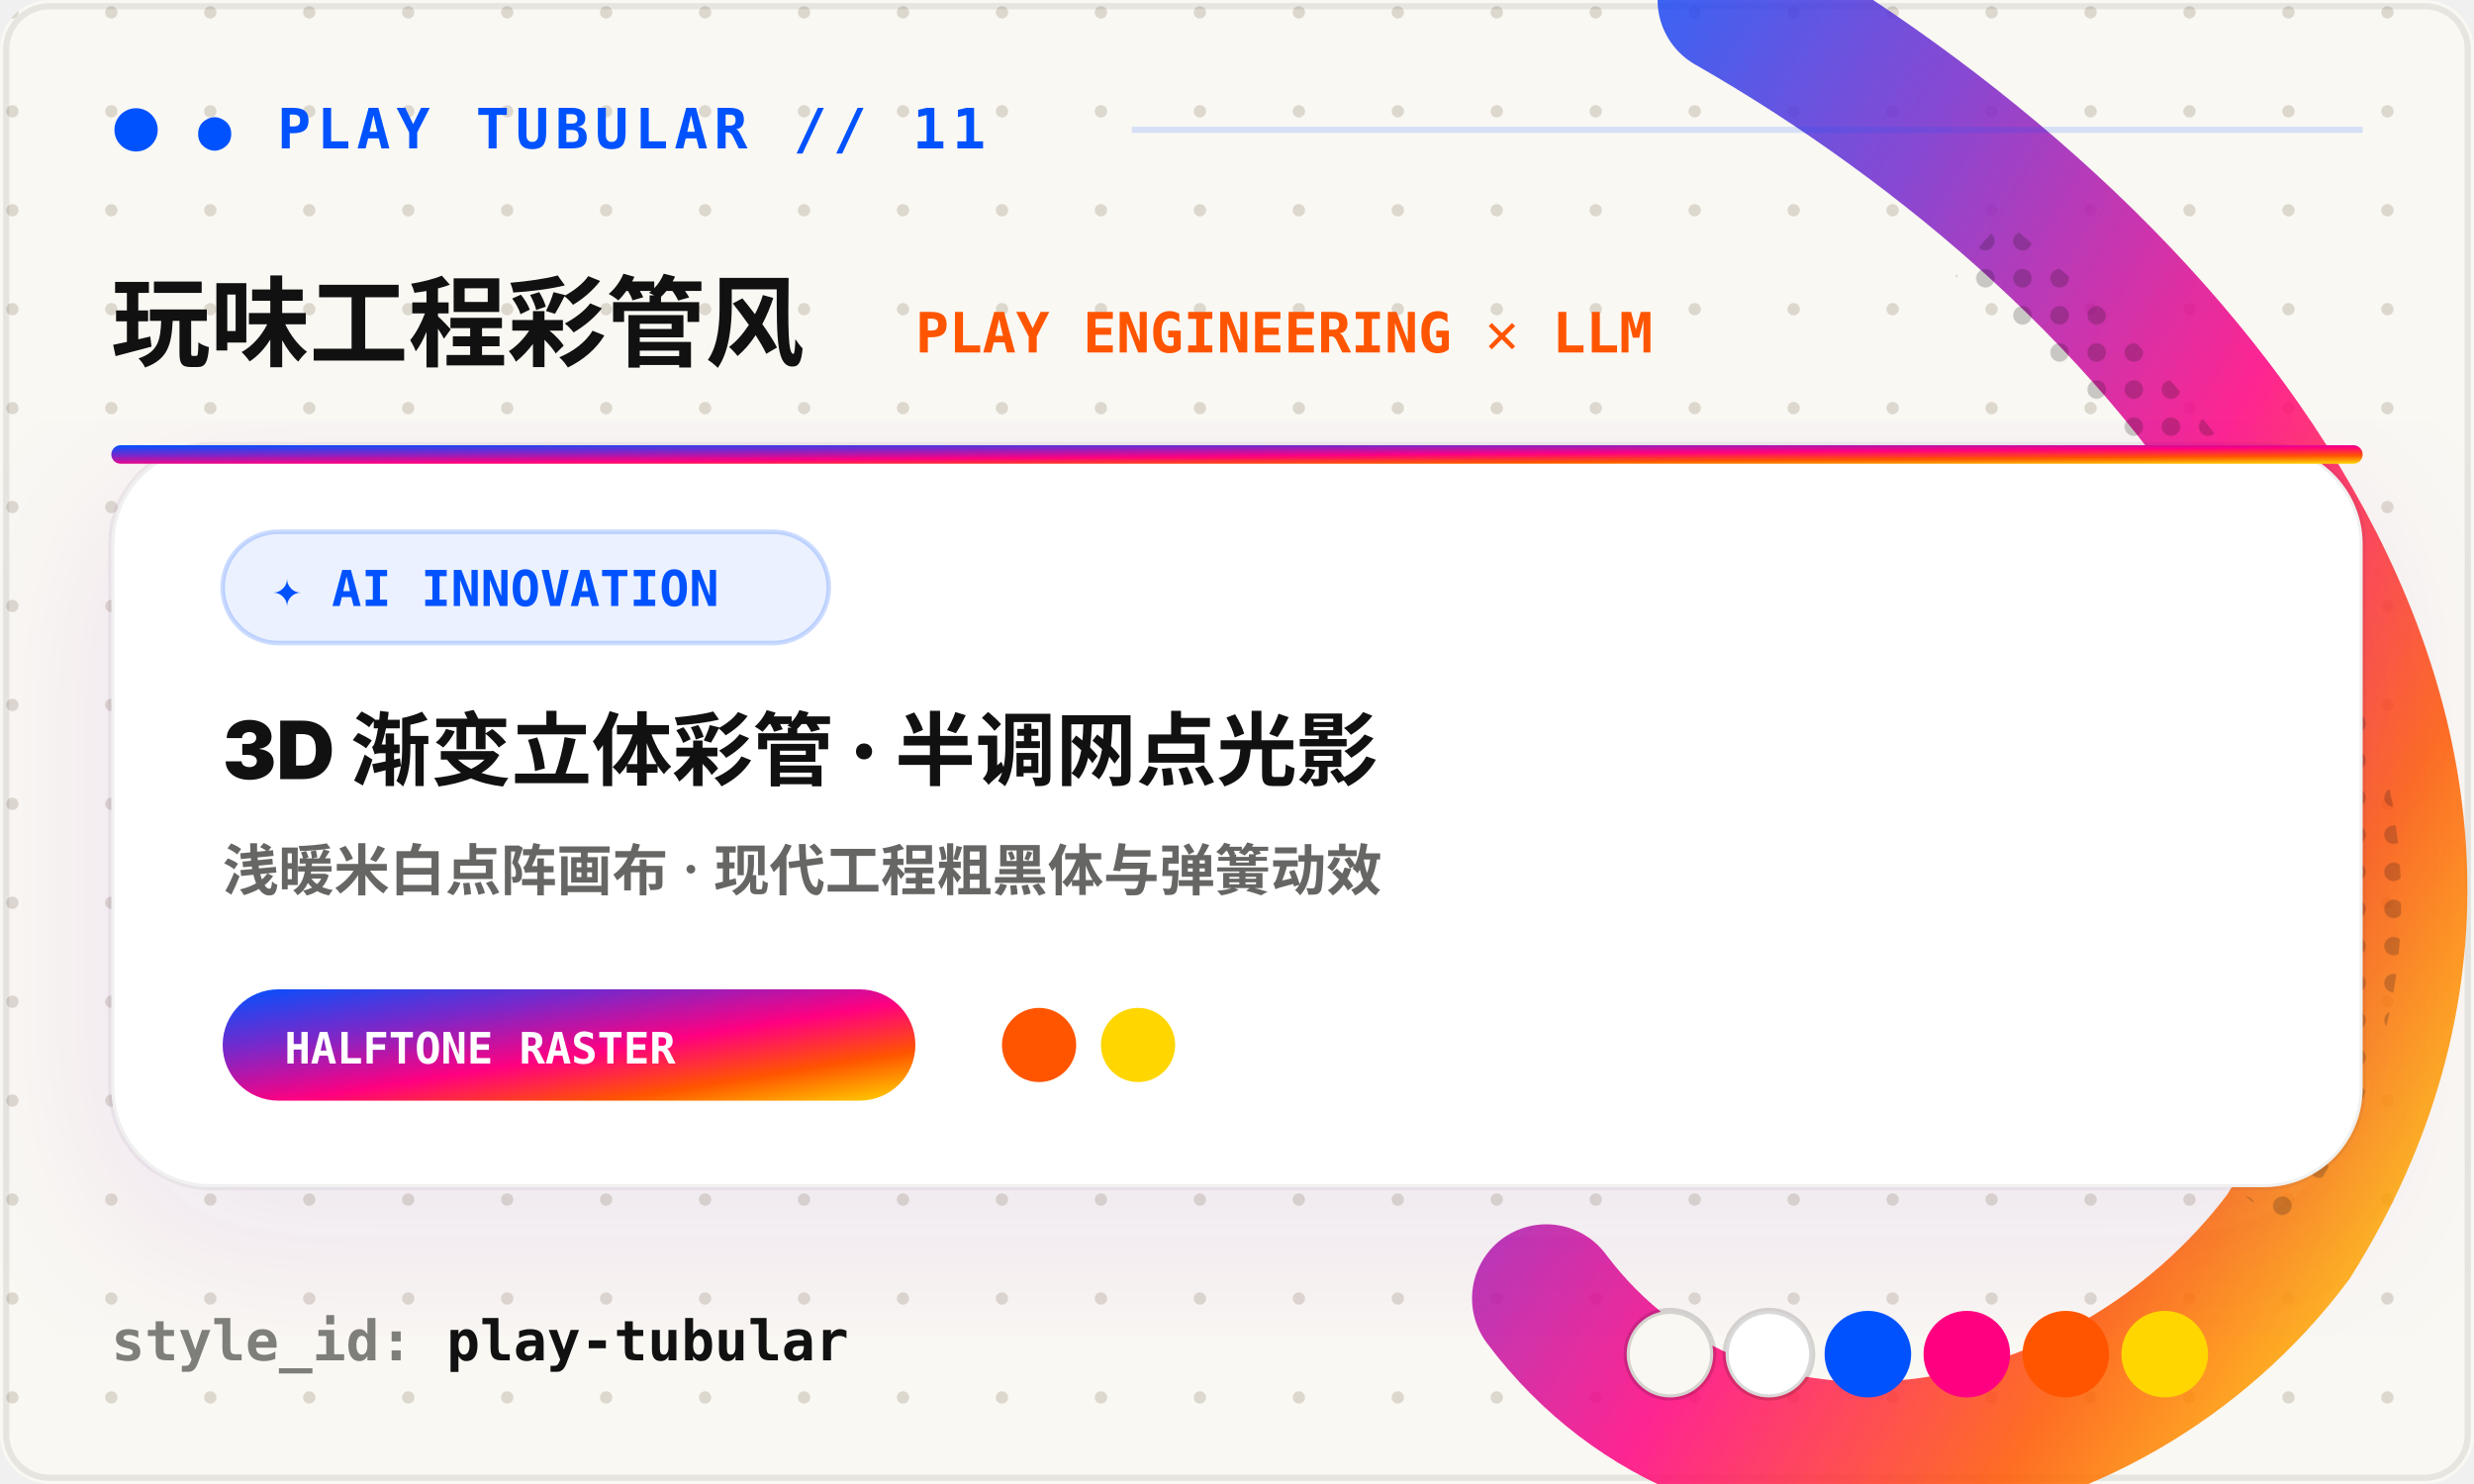
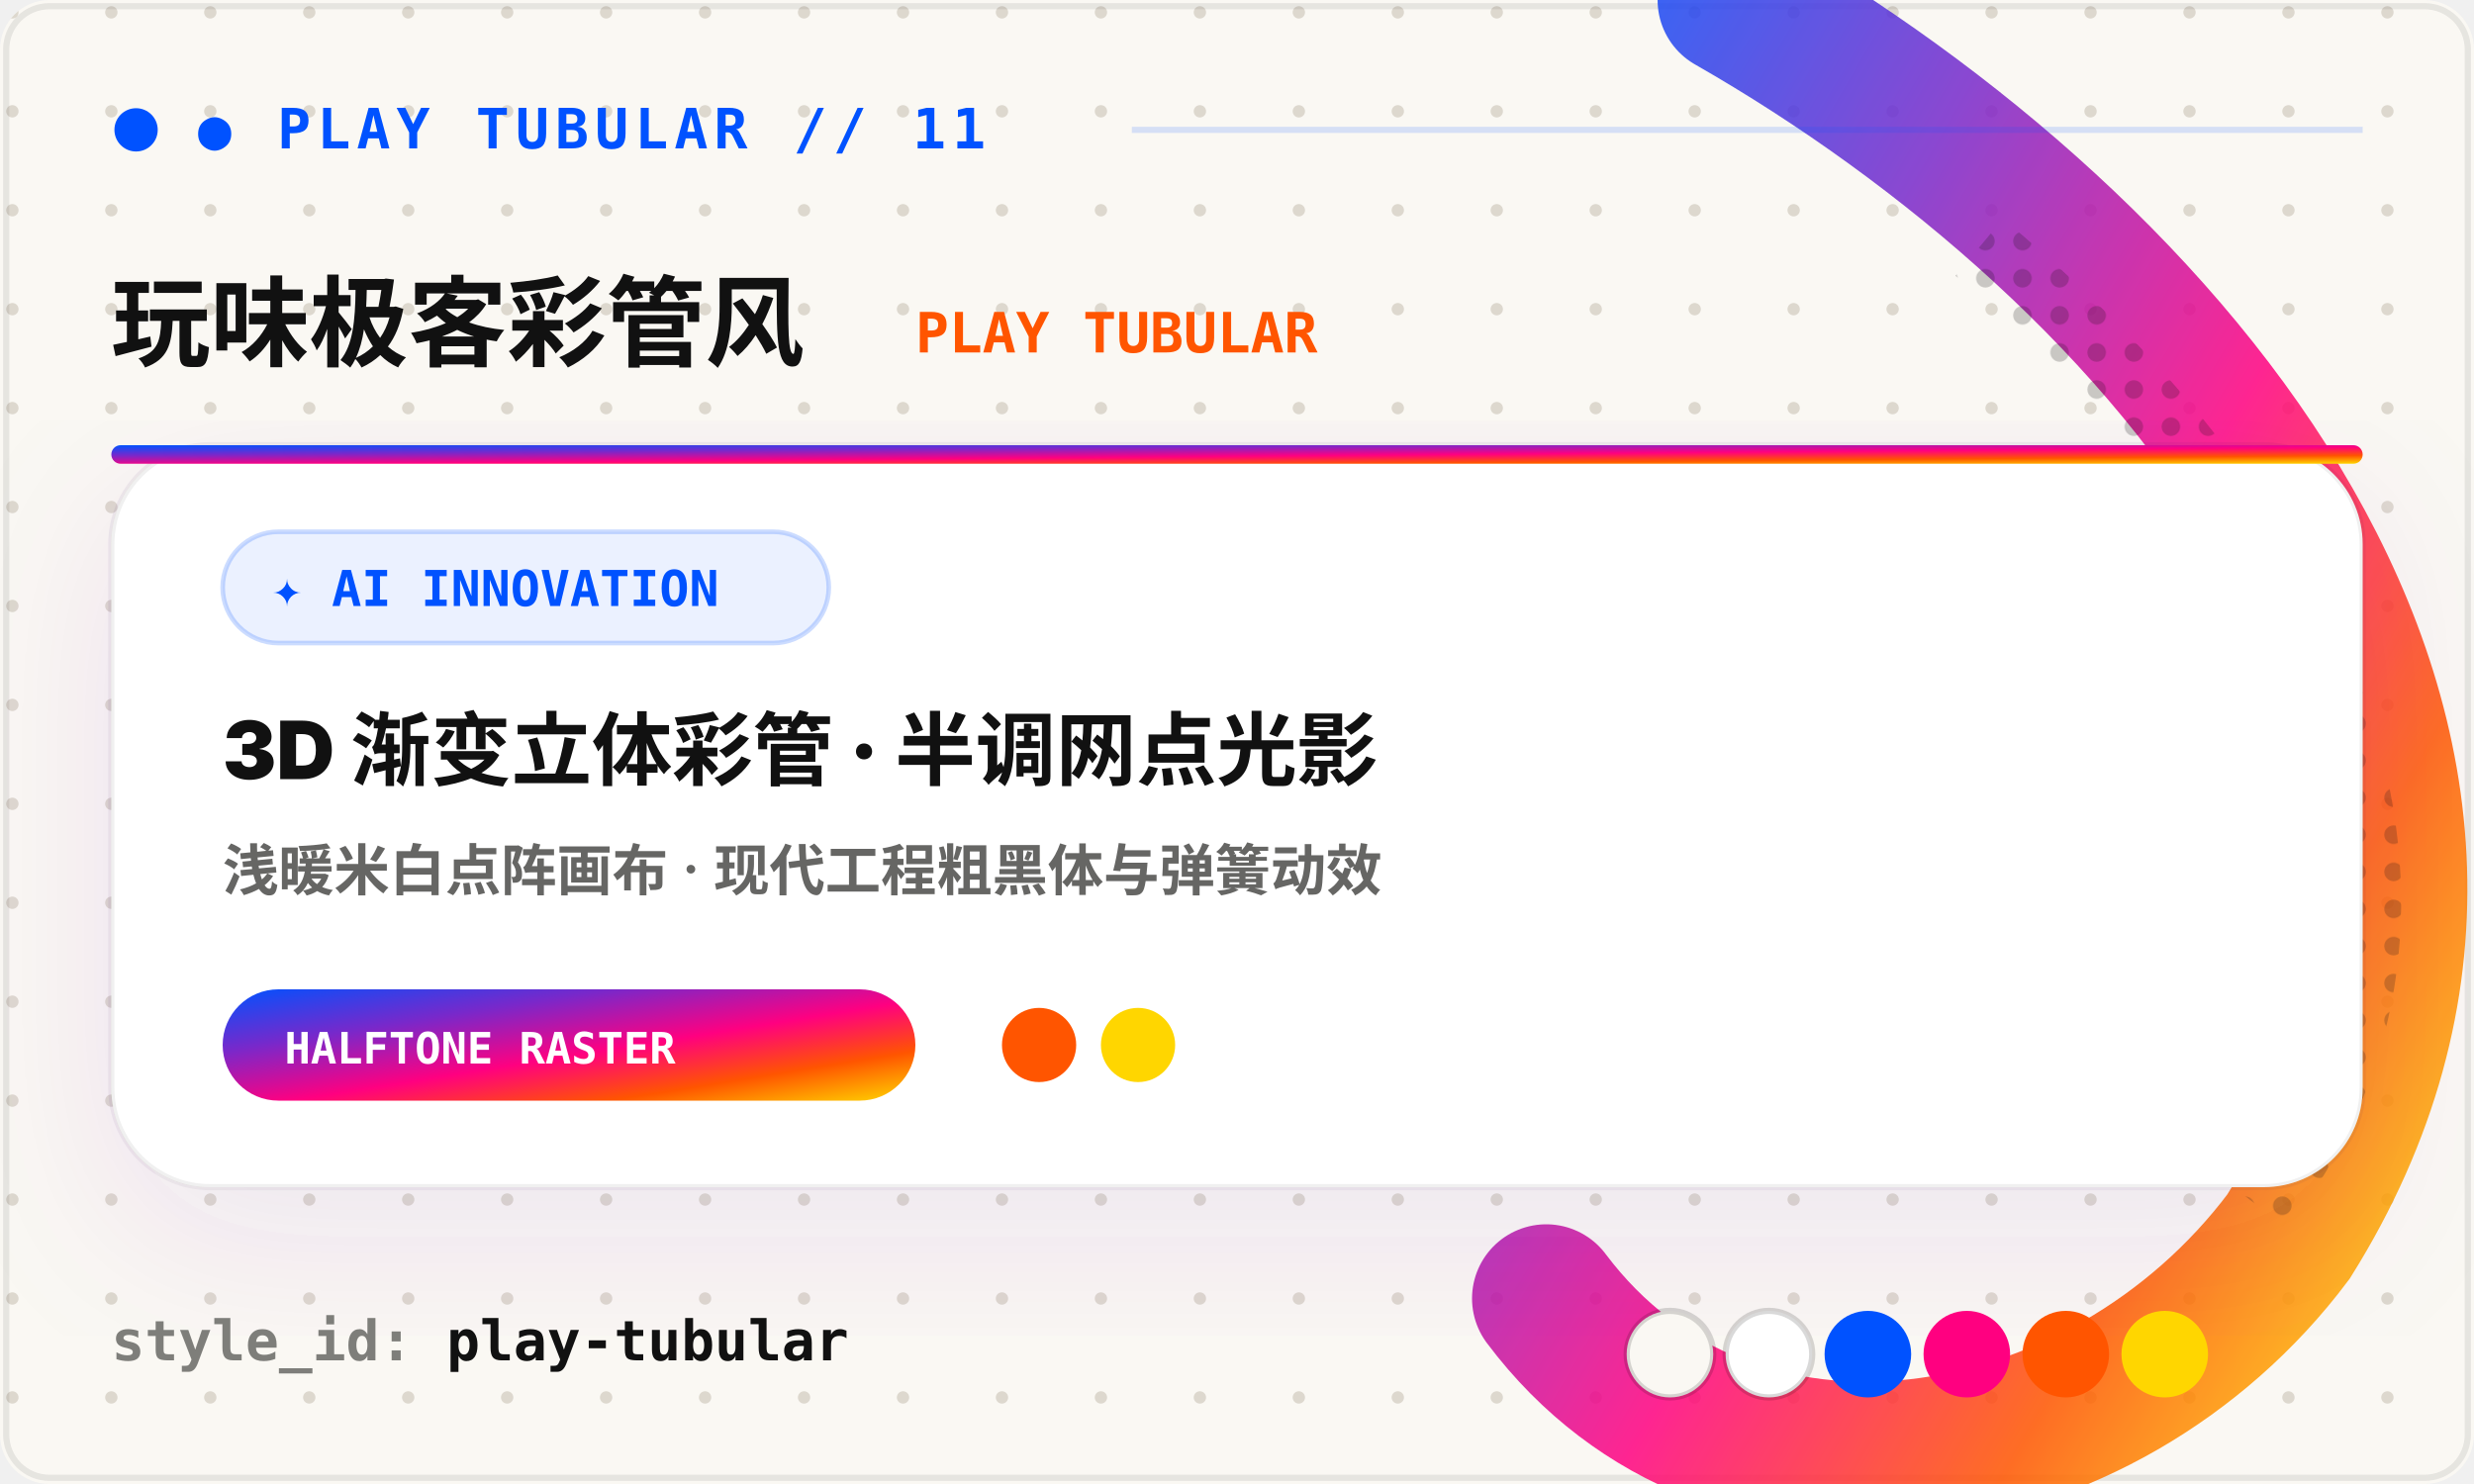
<svg xmlns="http://www.w3.org/2000/svg" viewBox="0 0 400 240" width="400" height="240">
  <defs>
    <pattern id="pt-dot-grid" width="16" height="16" patternUnits="userSpaceOnUse">
      <circle cx="2" cy="2" r="1" fill="#DDD8CE" />
    </pattern>
    <pattern id="halftone-dots" width="6" height="6" patternUnits="userSpaceOnUse">
      <circle cx="3" cy="3" r="1.5" fill="#111111" fill-opacity="0.35" />
    </pattern>
    <linearGradient id="pt-tube-grad" x1="0" y1="0" x2="100%" y2="100%">
      <stop offset="0%" stop-color="#0052FF" />
      <stop offset="28%" stop-color="#7928CA" />
      <stop offset="55%" stop-color="#FF0080" />
      <stop offset="78%" stop-color="#FF5500" />
      <stop offset="100%" stop-color="#FFD600" />
    </linearGradient>
    <filter id="pt-card-shadow" x="-10%" y="-10%" width="120%" height="130%">
      <feDropShadow dx="0" dy="8" stdDeviation="14" flood-color="#7928CA" flood-opacity="0.10" />
    </filter>
  </defs>
  <style>
    .mono { font-family: "JetBrains Mono", "IBM Plex Mono", monospace; }
    .sans { font-family: "Plus Jakarta Sans", "Inter", -apple-system, BlinkMacSystemFont, "Segoe UI", "PingFang SC", "Microsoft YaHei", sans-serif; }
  </style>
  <rect width="400" height="240" fill="#FAF8F3" rx="8" />
  <rect width="400" height="240" fill="url(#pt-dot-grid)" rx="8" />
  <rect width="398" height="238" x="1" y="1" fill="none" stroke="rgba(0, 0, 0, 0.08)" stroke-width="1" rx="7" />
  <path d="M 280 0 C 350 40 420 120 370 200 C 340 240 280 250 250 210" fill="none" stroke="url(#pt-tube-grad)" stroke-width="24" stroke-linecap="round" opacity="0.85" />
  <path d="M 320 40 C 380 90 400 150 365 195" fill="none" stroke="url(#halftone-dots)" stroke-width="12" opacity="0.6" />
  <g transform="translate(18, 12)">
    <circle cx="4" cy="9" r="3.5" fill="#0052FF" />
    <text class="mono" font-size="9" font-weight="800" fill="#0052FF" x="14" y="12" letter-spacing="1">● PLAY TUBULAR // 11</text>
    <line x1="165" y1="9" x2="364" y2="9" stroke="rgba(0, 82, 255, 0.15)" stroke-width="1" />
  </g>
  <g transform="translate(18, 58)">
-     <text class="sans" font-size="16" font-weight="900" fill="#111111" x="0" y="0">玩味工程彩管风</text>
-     <text class="mono" font-size="9" font-weight="700" fill="#FF5500" x="130" y="-1">PLAY ENGINEERING ✕ LLM</text>
+     <text class="sans" font-size="16" font-weight="900" fill="#111111" x="0" y="0">玩味极客彩管风</text>
+     <text class="mono" font-size="9" font-weight="700" fill="#FF5500" x="130" y="-1">PLAY TUBULAR</text>
  </g>
  <g transform="translate(18, 72)">
    <rect width="364" height="120" rx="16" fill="#FFFFFF" stroke="rgba(0, 0, 0, 0.06)" stroke-width="1" filter="url(#pt-card-shadow)" />
    <rect x="0" y="0" width="364" height="3" fill="url(#pt-tube-grad)" rx="1.5" />
    <g transform="translate(18, 14)">
      <rect width="98" height="18" rx="9" fill="rgba(0, 82, 255, 0.08)" stroke="rgba(0, 82, 255, 0.2)" stroke-width="0.75" />
      <text class="mono" font-size="8" font-weight="800" fill="#0052FF" x="8" y="12">✦ AI INNOVATION</text>
      <text class="sans" font-size="13" font-weight="900" fill="#111111" x="0" y="40">3D 渐变立体彩管 · 半调网点光影</text>
      <text class="sans" font-size="9" font-weight="600" fill="#666664" x="0" y="58">浅暖米白点阵画布 · 现代工程粗黑体与弹簧动效</text>
      <g transform="translate(0, 74)">
        <rect width="112" height="18" rx="9" fill="url(#pt-tube-grad)" />
        <text class="mono" font-size="7" font-weight="800" fill="#FFFFFF" x="10" y="12">HALFTONE RASTER</text>
        <circle cx="132" cy="9" r="6" fill="#FF5500" />
        <circle cx="148" cy="9" r="6" fill="#FFD600" />
      </g>
    </g>
  </g>
  <g transform="translate(18, 220)">
    <text class="mono" font-size="9" font-weight="700" fill="#7E7E7A" x="0" y="0">style_id: <tspan fill="#111111">play-tubular</tspan>
    </text>
    <g transform="translate(245, -8)">
      <circle cx="7" cy="7" r="7" fill="#FAF8F3" stroke="rgba(0,0,0,0.15)" />
      <circle cx="23" cy="7" r="7" fill="#FFFFFF" stroke="rgba(0,0,0,0.15)" />
      <circle cx="39" cy="7" r="7" fill="#0052FF" />
      <circle cx="55" cy="7" r="7" fill="#FF0080" />
      <circle cx="71" cy="7" r="7" fill="#FF5500" />
      <circle cx="87" cy="7" r="7" fill="#FFD600" />
    </g>
  </g>
</svg>
